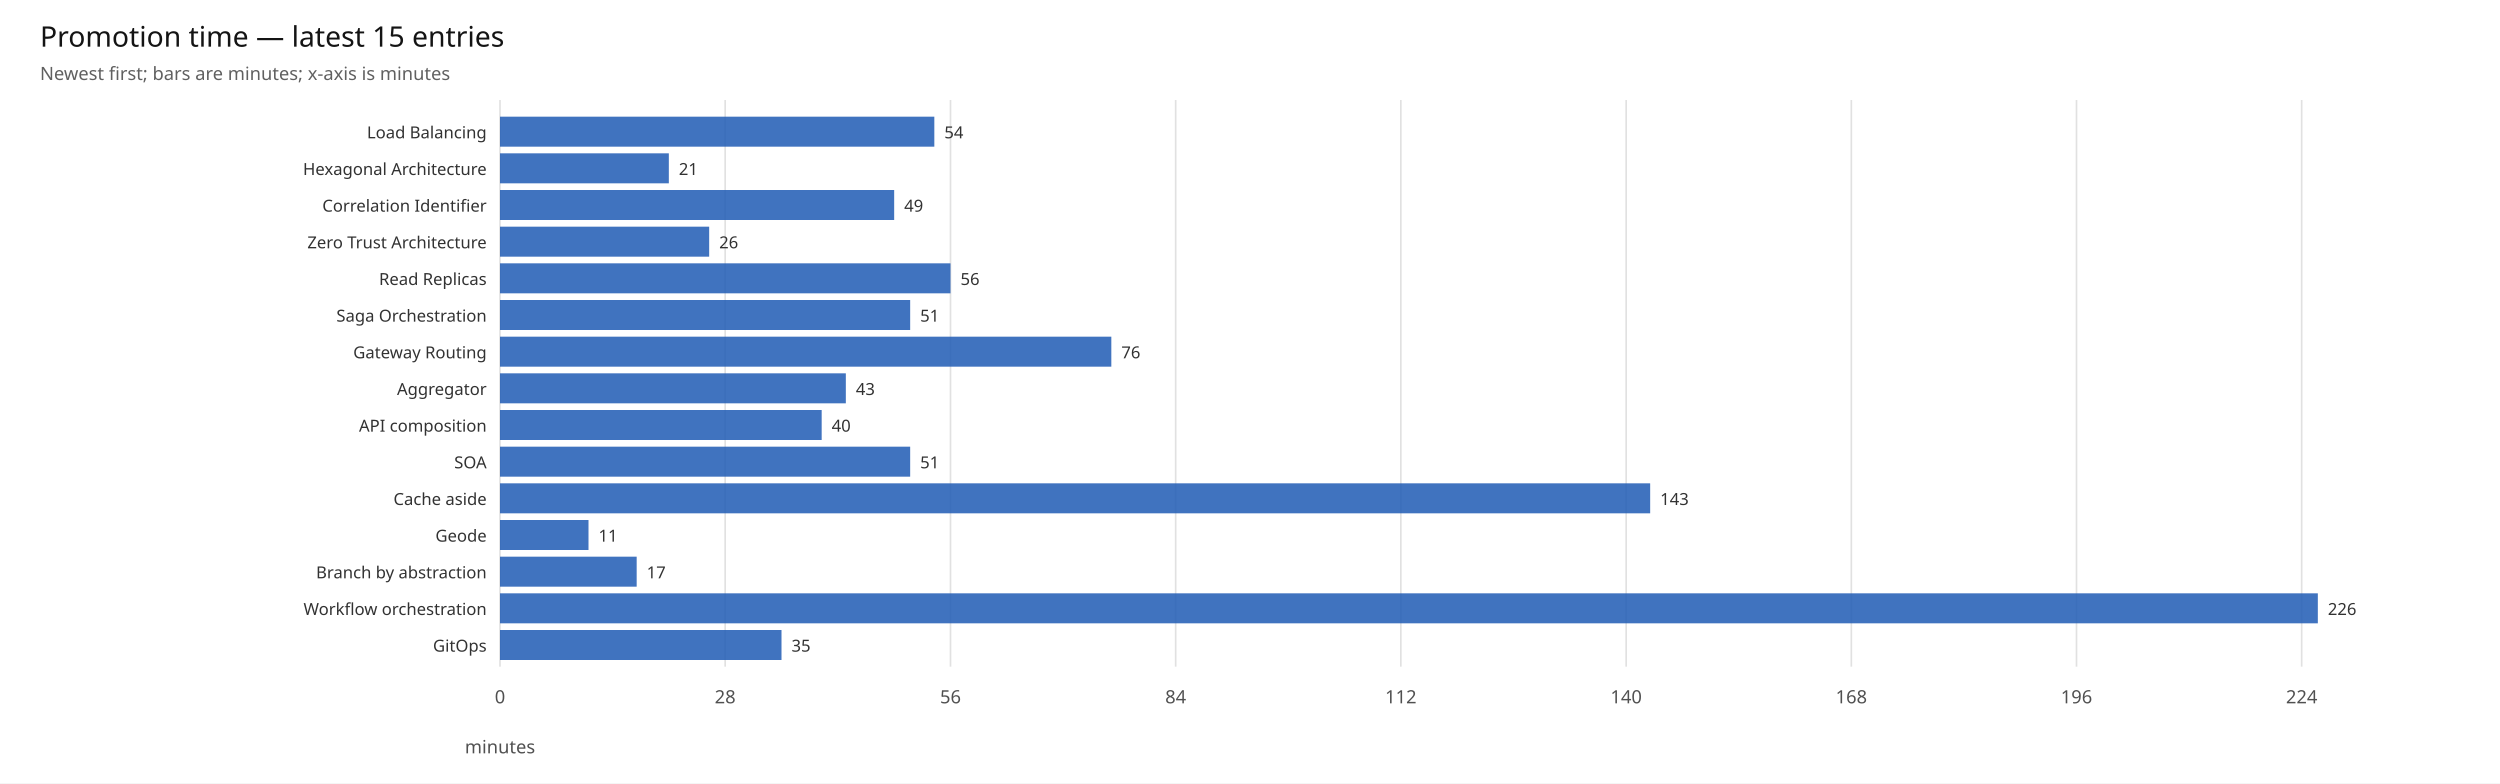
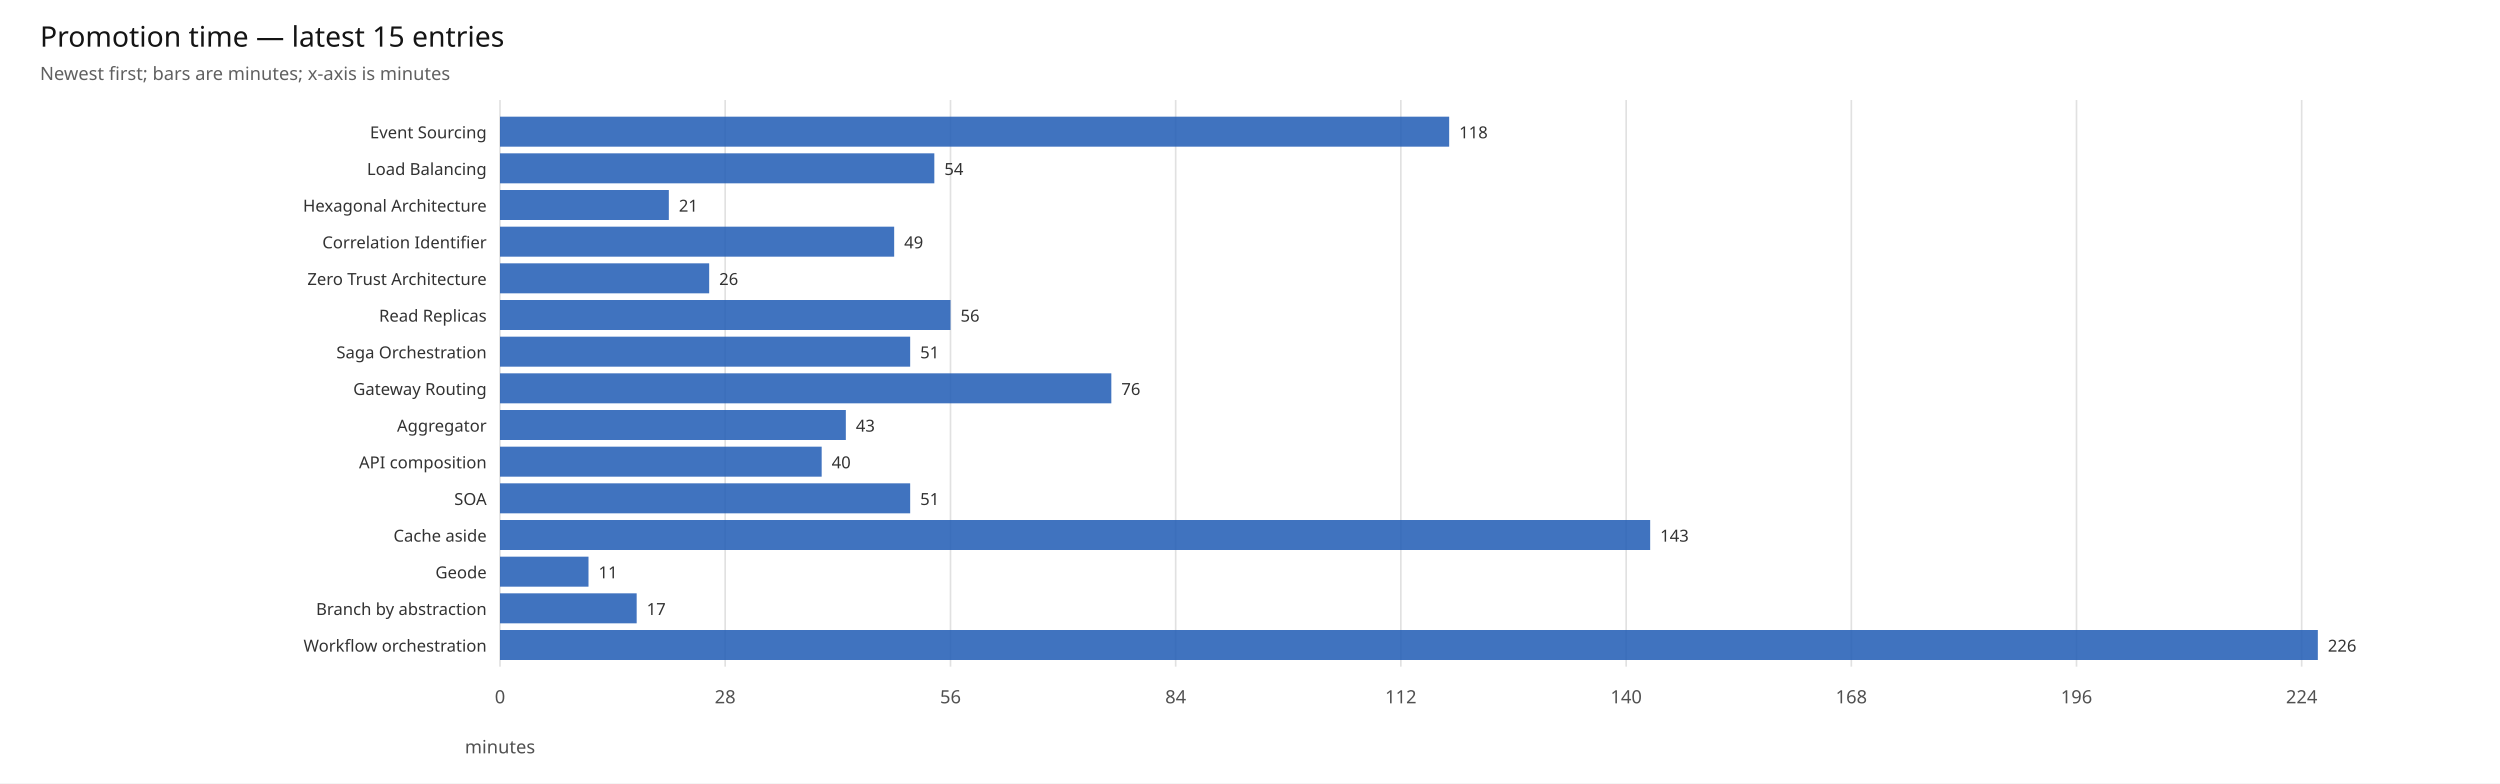
<svg xmlns="http://www.w3.org/2000/svg" width="1500" height="470" viewBox="0 0 1500 470">
  <rect width="100%" height="100%" fill="white" />
  <text x="24" y="28" font-family="Verdana" font-size="17" fill="#141414">Promotion time — latest 15 entries</text>
  <text x="24" y="48" font-family="Verdana" font-size="11" fill="#606060">Newest first; bars are minutes; x-axis is minutes</text>
  <line x1="300.0" y1="60" x2="300.0" y2="400" stroke="#e1e1e1" />
  <text x="300.0" y="422" text-anchor="middle" font-family="Verdana" font-size="11" fill="#505050">0</text>
  <line x1="435.1" y1="60" x2="435.1" y2="400" stroke="#e1e1e1" />
  <text x="435.1" y="422" text-anchor="middle" font-family="Verdana" font-size="11" fill="#505050">28</text>
  <line x1="570.3" y1="60" x2="570.3" y2="400" stroke="#e1e1e1" />
  <text x="570.3" y="422" text-anchor="middle" font-family="Verdana" font-size="11" fill="#505050">56</text>
  <line x1="705.4" y1="60" x2="705.4" y2="400" stroke="#e1e1e1" />
  <text x="705.4" y="422" text-anchor="middle" font-family="Verdana" font-size="11" fill="#505050">84</text>
  <line x1="840.5" y1="60" x2="840.5" y2="400" stroke="#e1e1e1" />
  <text x="840.5" y="422" text-anchor="middle" font-family="Verdana" font-size="11" fill="#505050">112</text>
  <line x1="975.7" y1="60" x2="975.7" y2="400" stroke="#e1e1e1" />
  <text x="975.7" y="422" text-anchor="middle" font-family="Verdana" font-size="11" fill="#505050">140</text>
  <line x1="1110.8" y1="60" x2="1110.8" y2="400" stroke="#e1e1e1" />
  <text x="1110.8" y="422" text-anchor="middle" font-family="Verdana" font-size="11" fill="#505050">168</text>
  <line x1="1245.9" y1="60" x2="1245.9" y2="400" stroke="#e1e1e1" />
  <text x="1245.9" y="422" text-anchor="middle" font-family="Verdana" font-size="11" fill="#505050">196</text>
  <line x1="1381.0" y1="60" x2="1381.0" y2="400" stroke="#e1e1e1" />
  <text x="1381.0" y="422" text-anchor="middle" font-family="Verdana" font-size="11" fill="#505050">224</text>
-   <rect x="300" y="70" width="260.6" height="18" fill="#1e5ab4" opacity="0.85" />
-   <text x="292" y="83" text-anchor="end" font-family="Verdana" font-size="10" fill="#323232">Load Balancing</text>
-   <text x="566.6" y="83" font-family="Verdana" font-size="10" fill="#323232">54</text>
-   <rect x="300" y="92" width="101.3" height="18" fill="#1e5ab4" opacity="0.85" />
-   <text x="292" y="105" text-anchor="end" font-family="Verdana" font-size="10" fill="#323232">Hexagonal Architecture</text>
-   <text x="407.3" y="105" font-family="Verdana" font-size="10" fill="#323232">21</text>
-   <rect x="300" y="114" width="236.5" height="18" fill="#1e5ab4" opacity="0.85" />
-   <text x="292" y="127" text-anchor="end" font-family="Verdana" font-size="10" fill="#323232">Correlation Identifier</text>
-   <text x="542.5" y="127" font-family="Verdana" font-size="10" fill="#323232">49</text>
-   <rect x="300" y="136" width="125.5" height="18" fill="#1e5ab4" opacity="0.85" />
-   <text x="292" y="149" text-anchor="end" font-family="Verdana" font-size="10" fill="#323232">Zero Trust Architecture</text>
-   <text x="431.5" y="149" font-family="Verdana" font-size="10" fill="#323232">26</text>
-   <rect x="300" y="158" width="270.3" height="18" fill="#1e5ab4" opacity="0.85" />
-   <text x="292" y="171" text-anchor="end" font-family="Verdana" font-size="10" fill="#323232">Read Replicas</text>
-   <text x="576.3" y="171" font-family="Verdana" font-size="10" fill="#323232">56</text>
-   <rect x="300" y="180" width="246.1" height="18" fill="#1e5ab4" opacity="0.85" />
-   <text x="292" y="193" text-anchor="end" font-family="Verdana" font-size="10" fill="#323232">Saga Orchestration</text>
-   <text x="552.1" y="193" font-family="Verdana" font-size="10" fill="#323232">51</text>
-   <rect x="300" y="202" width="366.8" height="18" fill="#1e5ab4" opacity="0.85" />
-   <text x="292" y="215" text-anchor="end" font-family="Verdana" font-size="10" fill="#323232">Gateway Routing</text>
-   <text x="672.8" y="215" font-family="Verdana" font-size="10" fill="#323232">76</text>
-   <rect x="300" y="224" width="207.5" height="18" fill="#1e5ab4" opacity="0.85" />
-   <text x="292" y="237" text-anchor="end" font-family="Verdana" font-size="10" fill="#323232">Aggregator</text>
-   <text x="513.5" y="237" font-family="Verdana" font-size="10" fill="#323232">43</text>
-   <rect x="300" y="246" width="193.0" height="18" fill="#1e5ab4" opacity="0.85" />
-   <text x="292" y="259" text-anchor="end" font-family="Verdana" font-size="10" fill="#323232">API composition</text>
-   <text x="499.0" y="259" font-family="Verdana" font-size="10" fill="#323232">40</text>
-   <rect x="300" y="268" width="246.1" height="18" fill="#1e5ab4" opacity="0.85" />
-   <text x="292" y="281" text-anchor="end" font-family="Verdana" font-size="10" fill="#323232">SOA</text>
-   <text x="552.1" y="281" font-family="Verdana" font-size="10" fill="#323232">51</text>
-   <rect x="300" y="290" width="690.1" height="18" fill="#1e5ab4" opacity="0.85" />
-   <text x="292" y="303" text-anchor="end" font-family="Verdana" font-size="10" fill="#323232">Cache aside</text>
-   <text x="996.1" y="303" font-family="Verdana" font-size="10" fill="#323232">143</text>
-   <rect x="300" y="312" width="53.1" height="18" fill="#1e5ab4" opacity="0.85" />
-   <text x="292" y="325" text-anchor="end" font-family="Verdana" font-size="10" fill="#323232">Geode</text>
-   <text x="359.1" y="325" font-family="Verdana" font-size="10" fill="#323232">11</text>
-   <rect x="300" y="334" width="82.0" height="18" fill="#1e5ab4" opacity="0.85" />
-   <text x="292" y="347" text-anchor="end" font-family="Verdana" font-size="10" fill="#323232">Branch by abstraction</text>
-   <text x="388.0" y="347" font-family="Verdana" font-size="10" fill="#323232">17</text>
-   <rect x="300" y="356" width="1090.7" height="18" fill="#1e5ab4" opacity="0.85" />
-   <text x="292" y="369" text-anchor="end" font-family="Verdana" font-size="10" fill="#323232">Workflow orchestration</text>
-   <text x="1396.7" y="369" font-family="Verdana" font-size="10" fill="#323232">226</text>
-   <rect x="300" y="378" width="168.9" height="18" fill="#1e5ab4" opacity="0.85" />
-   <text x="292" y="391" text-anchor="end" font-family="Verdana" font-size="10" fill="#323232">GitOps</text>
-   <text x="474.9" y="391" font-family="Verdana" font-size="10" fill="#323232">35</text>
+   <rect x="300" y="70" width="569.5" height="18" fill="#1e5ab4" opacity="0.85" />
+   <text x="292" y="83" text-anchor="end" font-family="Verdana" font-size="10" fill="#323232">Event Sourcing</text>
+   <text x="875.5" y="83" font-family="Verdana" font-size="10" fill="#323232">118</text>
+   <rect x="300" y="92" width="260.6" height="18" fill="#1e5ab4" opacity="0.85" />
+   <text x="292" y="105" text-anchor="end" font-family="Verdana" font-size="10" fill="#323232">Load Balancing</text>
+   <text x="566.6" y="105" font-family="Verdana" font-size="10" fill="#323232">54</text>
+   <rect x="300" y="114" width="101.3" height="18" fill="#1e5ab4" opacity="0.85" />
+   <text x="292" y="127" text-anchor="end" font-family="Verdana" font-size="10" fill="#323232">Hexagonal Architecture</text>
+   <text x="407.3" y="127" font-family="Verdana" font-size="10" fill="#323232">21</text>
+   <rect x="300" y="136" width="236.5" height="18" fill="#1e5ab4" opacity="0.85" />
+   <text x="292" y="149" text-anchor="end" font-family="Verdana" font-size="10" fill="#323232">Correlation Identifier</text>
+   <text x="542.5" y="149" font-family="Verdana" font-size="10" fill="#323232">49</text>
+   <rect x="300" y="158" width="125.5" height="18" fill="#1e5ab4" opacity="0.85" />
+   <text x="292" y="171" text-anchor="end" font-family="Verdana" font-size="10" fill="#323232">Zero Trust Architecture</text>
+   <text x="431.5" y="171" font-family="Verdana" font-size="10" fill="#323232">26</text>
+   <rect x="300" y="180" width="270.3" height="18" fill="#1e5ab4" opacity="0.85" />
+   <text x="292" y="193" text-anchor="end" font-family="Verdana" font-size="10" fill="#323232">Read Replicas</text>
+   <text x="576.3" y="193" font-family="Verdana" font-size="10" fill="#323232">56</text>
+   <rect x="300" y="202" width="246.1" height="18" fill="#1e5ab4" opacity="0.85" />
+   <text x="292" y="215" text-anchor="end" font-family="Verdana" font-size="10" fill="#323232">Saga Orchestration</text>
+   <text x="552.1" y="215" font-family="Verdana" font-size="10" fill="#323232">51</text>
+   <rect x="300" y="224" width="366.8" height="18" fill="#1e5ab4" opacity="0.85" />
+   <text x="292" y="237" text-anchor="end" font-family="Verdana" font-size="10" fill="#323232">Gateway Routing</text>
+   <text x="672.8" y="237" font-family="Verdana" font-size="10" fill="#323232">76</text>
+   <rect x="300" y="246" width="207.5" height="18" fill="#1e5ab4" opacity="0.85" />
+   <text x="292" y="259" text-anchor="end" font-family="Verdana" font-size="10" fill="#323232">Aggregator</text>
+   <text x="513.5" y="259" font-family="Verdana" font-size="10" fill="#323232">43</text>
+   <rect x="300" y="268" width="193.0" height="18" fill="#1e5ab4" opacity="0.85" />
+   <text x="292" y="281" text-anchor="end" font-family="Verdana" font-size="10" fill="#323232">API composition</text>
+   <text x="499.0" y="281" font-family="Verdana" font-size="10" fill="#323232">40</text>
+   <rect x="300" y="290" width="246.1" height="18" fill="#1e5ab4" opacity="0.85" />
+   <text x="292" y="303" text-anchor="end" font-family="Verdana" font-size="10" fill="#323232">SOA</text>
+   <text x="552.1" y="303" font-family="Verdana" font-size="10" fill="#323232">51</text>
+   <rect x="300" y="312" width="690.1" height="18" fill="#1e5ab4" opacity="0.85" />
+   <text x="292" y="325" text-anchor="end" font-family="Verdana" font-size="10" fill="#323232">Cache aside</text>
+   <text x="996.1" y="325" font-family="Verdana" font-size="10" fill="#323232">143</text>
+   <rect x="300" y="334" width="53.1" height="18" fill="#1e5ab4" opacity="0.85" />
+   <text x="292" y="347" text-anchor="end" font-family="Verdana" font-size="10" fill="#323232">Geode</text>
+   <text x="359.1" y="347" font-family="Verdana" font-size="10" fill="#323232">11</text>
+   <rect x="300" y="356" width="82.0" height="18" fill="#1e5ab4" opacity="0.85" />
+   <text x="292" y="369" text-anchor="end" font-family="Verdana" font-size="10" fill="#323232">Branch by abstraction</text>
+   <text x="388.0" y="369" font-family="Verdana" font-size="10" fill="#323232">17</text>
+   <rect x="300" y="378" width="1090.7" height="18" fill="#1e5ab4" opacity="0.85" />
+   <text x="292" y="391" text-anchor="end" font-family="Verdana" font-size="10" fill="#323232">Workflow orchestration</text>
+   <text x="1396.7" y="391" font-family="Verdana" font-size="10" fill="#323232">226</text>
  <text x="300" y="452" text-anchor="middle" font-family="Verdana" font-size="11" fill="#505050">minutes</text>
</svg>
